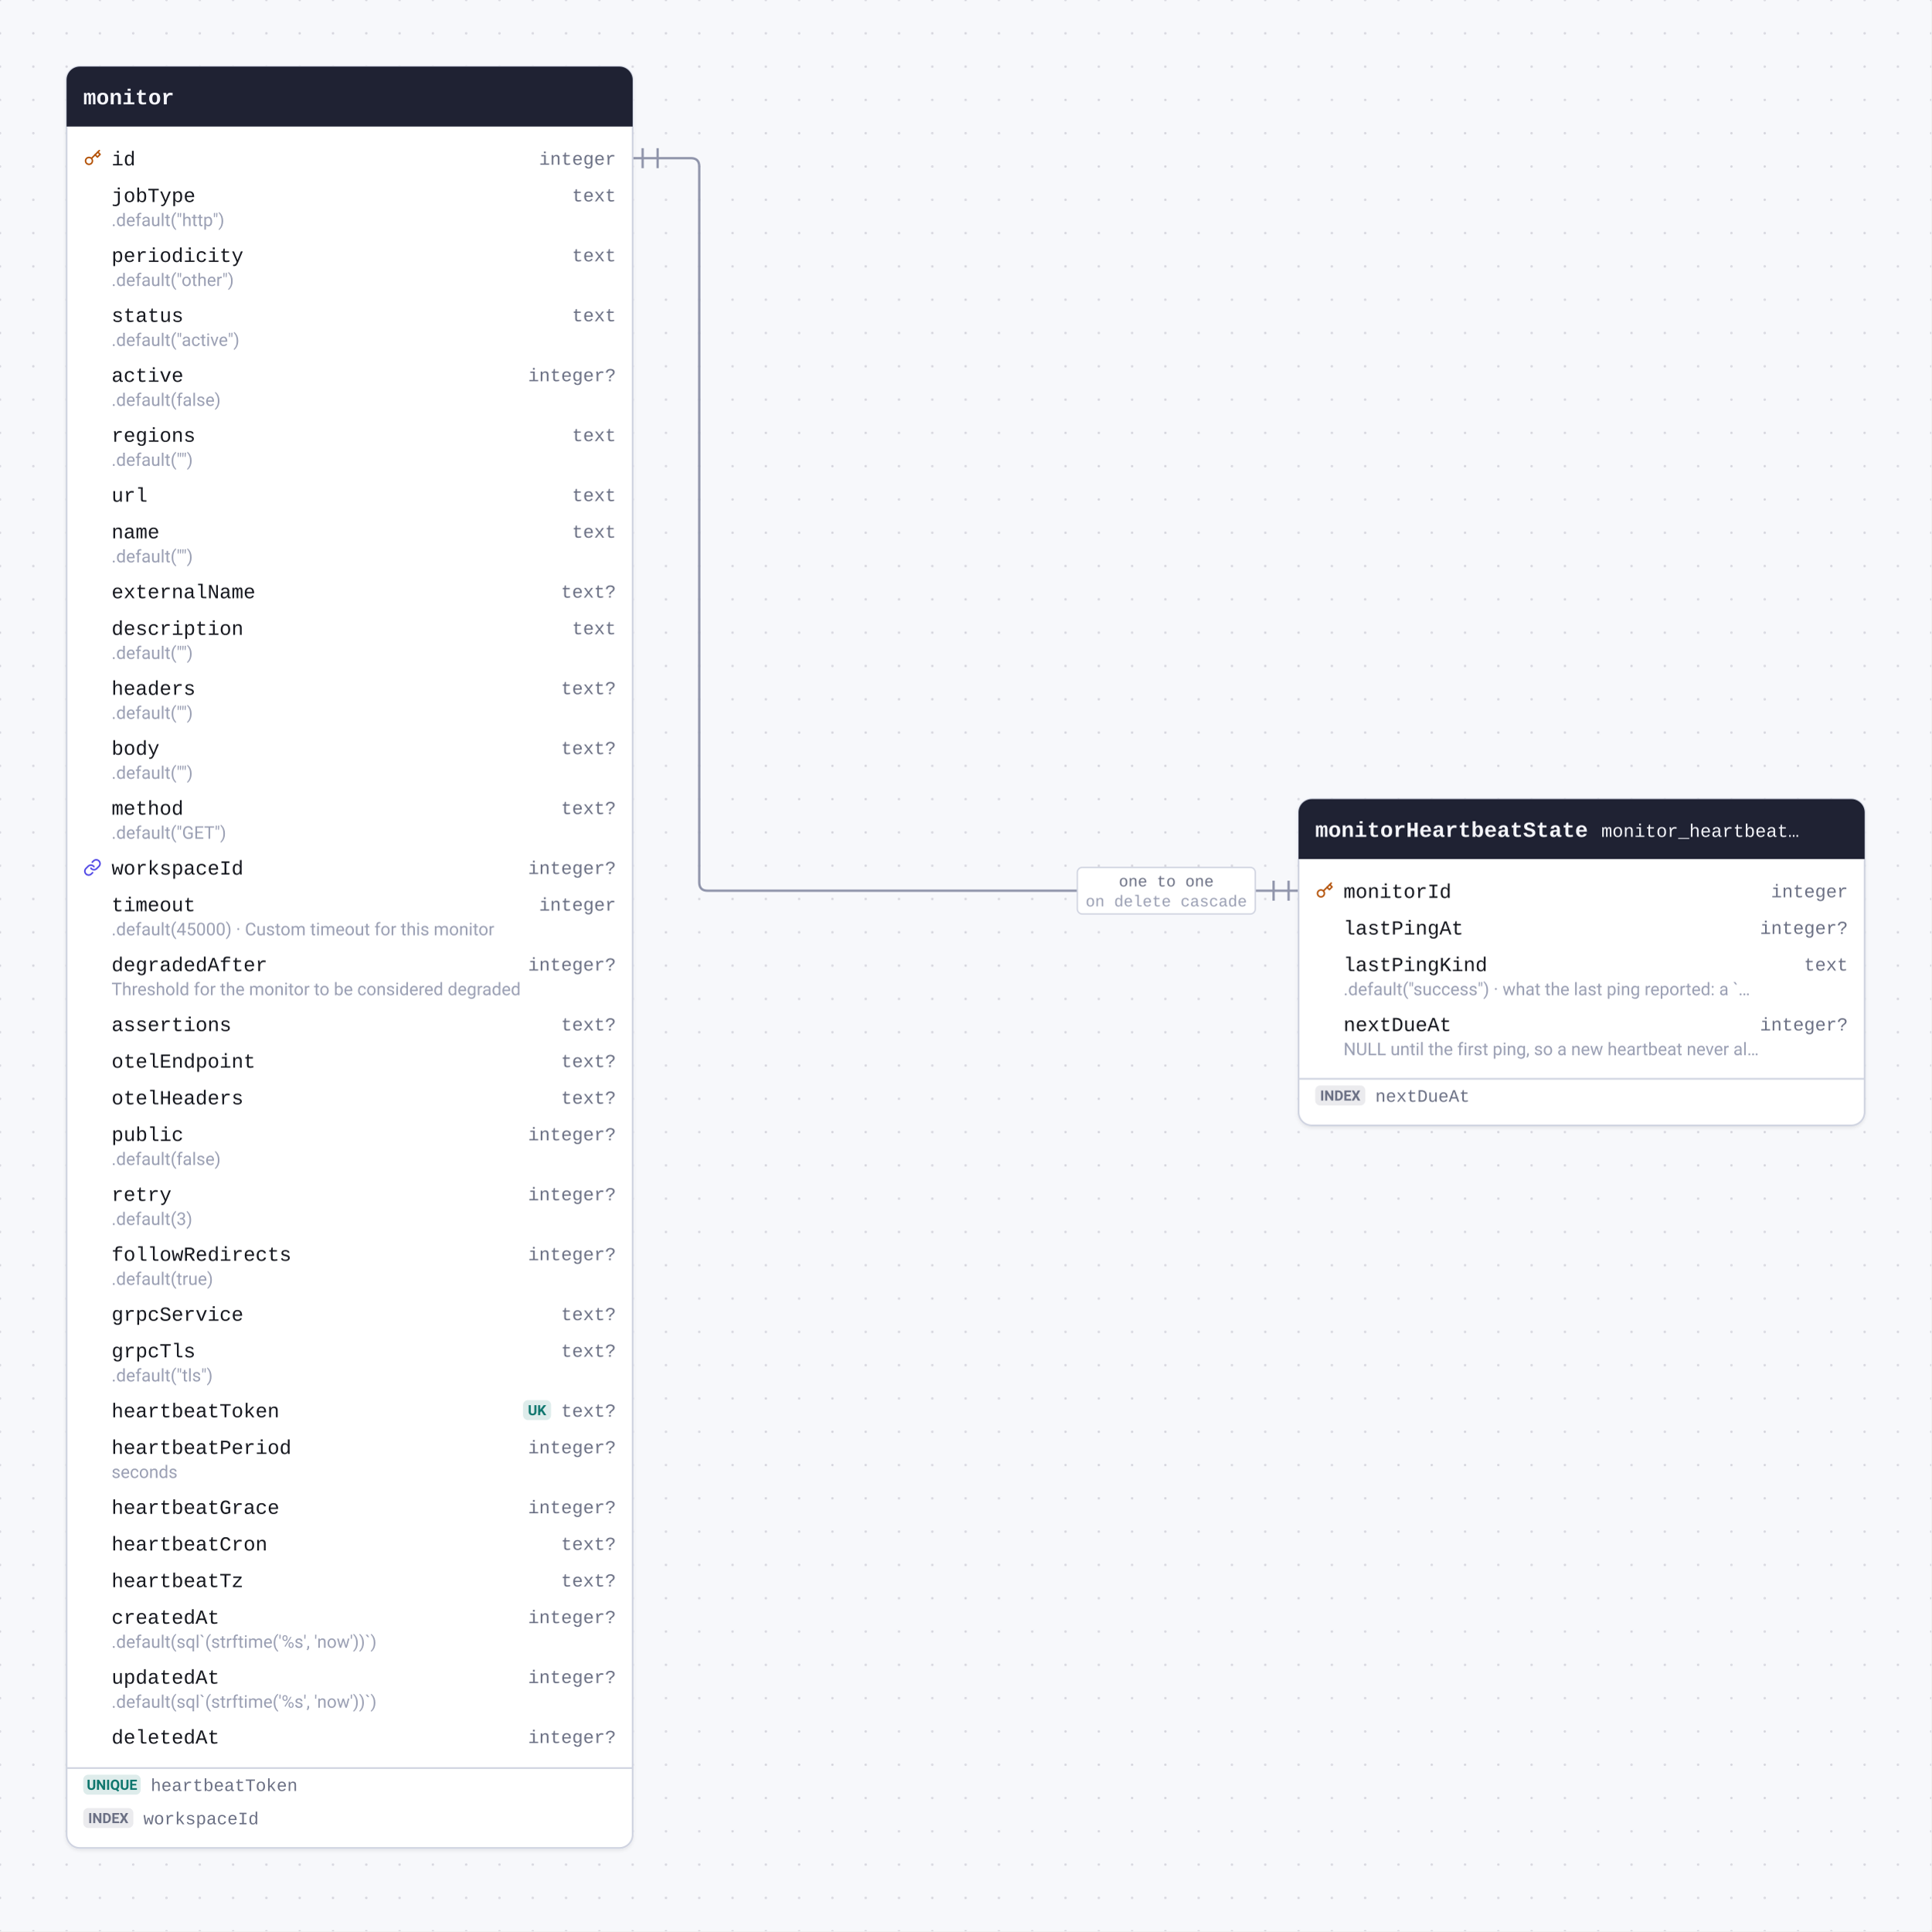
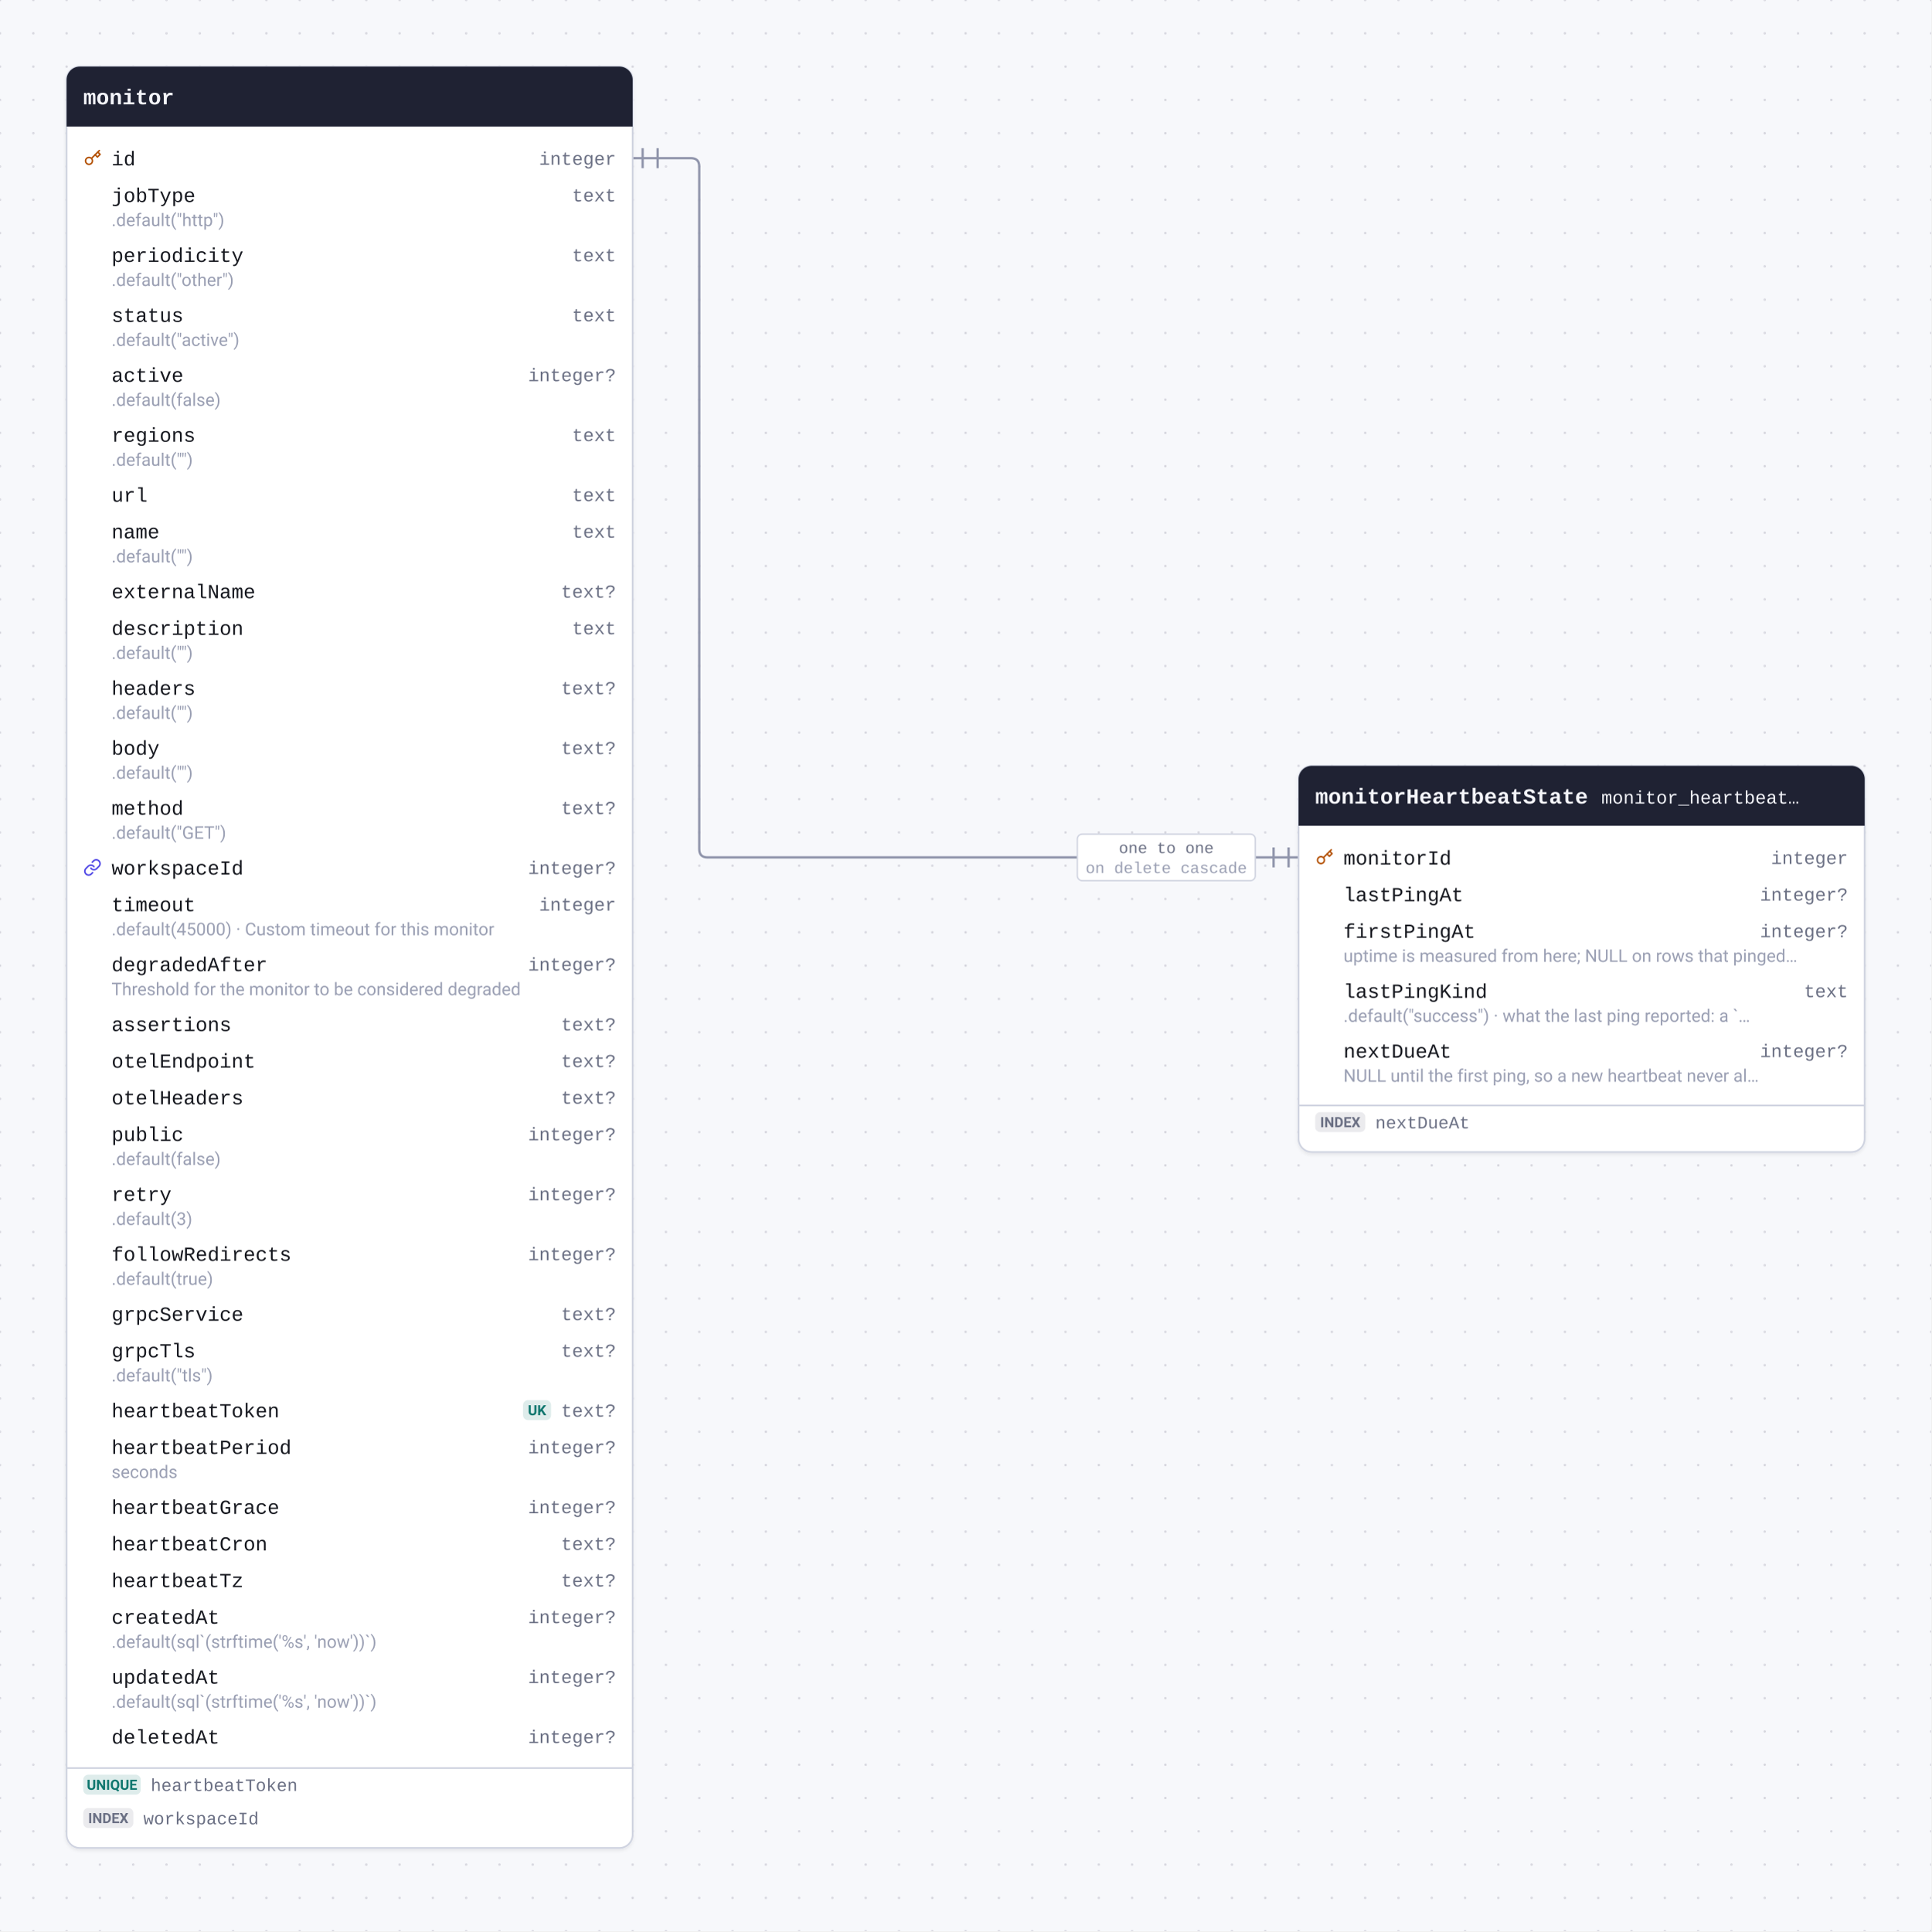
<svg xmlns="http://www.w3.org/2000/svg" width="1160" height="1160" viewBox="0 0 1160 1160">
  <defs>
    <pattern id="dots" x="-0.7" y="-0.7" width="20" height="20" patternUnits="userSpaceOnUse">
      <circle cx="0.7" cy="0.7" r="0.7" fill="#d4d4dc" />
    </pattern>
    <filter id="node-shadow" x="-5%" y="-5%" width="110%" height="115%">
      <feDropShadow dx="0" dy="1" stdDeviation="1" flood-color="#000000" flood-opacity="0.08" />
    </filter>
  </defs>
  <rect x="0" y="0" width="1160" height="1160" fill="#f7f8fb" />
  <rect x="0" y="0" width="1160" height="1160" fill="url(#dots)" />
  <g class="relation-edge">
-     <path d="M380 95L400 95L 415,95Q 420,95 420,100L 420,530Q 420,535 425,535L760 535L780 535" fill="none" stroke="#9095ab" stroke-width="1.4" />
+     <path d="M380 95L400 95L 415,95Q 420,95 420,100L 420,510Q 420,515 425,515L760 515L780 515" fill="none" stroke="#9095ab" stroke-width="1.4" />
    <g transform="translate(380 95) scale(-1 1)" fill="none" stroke="#9095ab" stroke-width="1.4">
      <path d="M-6 -6 L-6 6" />
      <path d="M-15 -6 L-15 6" />
    </g>
-     <g transform="translate(780 535)" fill="none" stroke="#9095ab" stroke-width="1.4">
+     <g transform="translate(780 515)" fill="none" stroke="#9095ab" stroke-width="1.4">
      <path d="M-6 -6 L-6 6" />
      <path d="M-15 -6 L-15 6" />
    </g>
  </g>
  <g class="model-node">
    <clipPath id="node-clip-0">
      <rect x="40" y="40" width="340" height="1070" rx="8" />
    </clipPath>
    <rect x="40" y="40" width="340" height="1070" rx="8" fill="#ffffff" stroke="#cfd3e0" filter="url(#node-shadow)" />
    <rect x="40" y="40" width="340" height="36" fill="#1f2233" clip-path="url(#node-clip-0)" />
    <text x="50" y="62.68" font-family="ui-monospace, SF Mono, Menlo, Consolas, Liberation Mono, DejaVu Sans Mono, monospace" font-size="13" font-weight="700" fill="#f4f5fa">monitor</text>
    <g transform="translate(50 89.5) scale(0.46)" fill="none" stroke="#b45309" stroke-width="2" stroke-linecap="round" stroke-linejoin="round">
      <circle cx="7.5" cy="15.5" r="4.5" />
      <path d="m21 2-9.6 9.6" />
      <path d="m15.5 7.5 3 3L22 7l-3-3" />
    </g>
    <text x="67" y="99.32" font-family="ui-monospace, SF Mono, Menlo, Consolas, Liberation Mono, DejaVu Sans Mono, monospace" font-size="12" fill="#16181f">id</text>
    <text x="370" y="98.96" font-family="ui-monospace, SF Mono, Menlo, Consolas, Liberation Mono, DejaVu Sans Mono, monospace" font-size="11" text-anchor="end" fill="#6b7084">integer</text>
    <text x="67" y="121.32" font-family="ui-monospace, SF Mono, Menlo, Consolas, Liberation Mono, DejaVu Sans Mono, monospace" font-size="12" fill="#16181f">jobType</text>
    <text x="370" y="120.96" font-family="ui-monospace, SF Mono, Menlo, Consolas, Liberation Mono, DejaVu Sans Mono, monospace" font-size="11" text-anchor="end" fill="#6b7084">text</text>
    <text x="67" y="135.78" font-family="ui-sans-serif, -apple-system, Segoe UI, Roboto, Helvetica Neue, Arial, DejaVu Sans, sans-serif" font-size="10.5" fill="#9a9fb3">.default("http")</text>
    <text x="67" y="157.32" font-family="ui-monospace, SF Mono, Menlo, Consolas, Liberation Mono, DejaVu Sans Mono, monospace" font-size="12" fill="#16181f">periodicity</text>
    <text x="370" y="156.96" font-family="ui-monospace, SF Mono, Menlo, Consolas, Liberation Mono, DejaVu Sans Mono, monospace" font-size="11" text-anchor="end" fill="#6b7084">text</text>
    <text x="67" y="171.78" font-family="ui-sans-serif, -apple-system, Segoe UI, Roboto, Helvetica Neue, Arial, DejaVu Sans, sans-serif" font-size="10.5" fill="#9a9fb3">.default("other")</text>
    <text x="67" y="193.32" font-family="ui-monospace, SF Mono, Menlo, Consolas, Liberation Mono, DejaVu Sans Mono, monospace" font-size="12" fill="#16181f">status</text>
    <text x="370" y="192.96" font-family="ui-monospace, SF Mono, Menlo, Consolas, Liberation Mono, DejaVu Sans Mono, monospace" font-size="11" text-anchor="end" fill="#6b7084">text</text>
    <text x="67" y="207.78" font-family="ui-sans-serif, -apple-system, Segoe UI, Roboto, Helvetica Neue, Arial, DejaVu Sans, sans-serif" font-size="10.5" fill="#9a9fb3">.default("active")</text>
    <text x="67" y="229.32" font-family="ui-monospace, SF Mono, Menlo, Consolas, Liberation Mono, DejaVu Sans Mono, monospace" font-size="12" fill="#16181f">active</text>
    <text x="370" y="228.96" font-family="ui-monospace, SF Mono, Menlo, Consolas, Liberation Mono, DejaVu Sans Mono, monospace" font-size="11" text-anchor="end" fill="#6b7084">integer?</text>
    <text x="67" y="243.78" font-family="ui-sans-serif, -apple-system, Segoe UI, Roboto, Helvetica Neue, Arial, DejaVu Sans, sans-serif" font-size="10.5" fill="#9a9fb3">.default(false)</text>
    <text x="67" y="265.32" font-family="ui-monospace, SF Mono, Menlo, Consolas, Liberation Mono, DejaVu Sans Mono, monospace" font-size="12" fill="#16181f">regions</text>
    <text x="370" y="264.96" font-family="ui-monospace, SF Mono, Menlo, Consolas, Liberation Mono, DejaVu Sans Mono, monospace" font-size="11" text-anchor="end" fill="#6b7084">text</text>
    <text x="67" y="279.78" font-family="ui-sans-serif, -apple-system, Segoe UI, Roboto, Helvetica Neue, Arial, DejaVu Sans, sans-serif" font-size="10.5" fill="#9a9fb3">.default("")</text>
    <text x="67" y="301.32" font-family="ui-monospace, SF Mono, Menlo, Consolas, Liberation Mono, DejaVu Sans Mono, monospace" font-size="12" fill="#16181f">url</text>
    <text x="370" y="300.96" font-family="ui-monospace, SF Mono, Menlo, Consolas, Liberation Mono, DejaVu Sans Mono, monospace" font-size="11" text-anchor="end" fill="#6b7084">text</text>
    <text x="67" y="323.32" font-family="ui-monospace, SF Mono, Menlo, Consolas, Liberation Mono, DejaVu Sans Mono, monospace" font-size="12" fill="#16181f">name</text>
    <text x="370" y="322.96" font-family="ui-monospace, SF Mono, Menlo, Consolas, Liberation Mono, DejaVu Sans Mono, monospace" font-size="11" text-anchor="end" fill="#6b7084">text</text>
    <text x="67" y="337.78" font-family="ui-sans-serif, -apple-system, Segoe UI, Roboto, Helvetica Neue, Arial, DejaVu Sans, sans-serif" font-size="10.5" fill="#9a9fb3">.default("")</text>
    <text x="67" y="359.32" font-family="ui-monospace, SF Mono, Menlo, Consolas, Liberation Mono, DejaVu Sans Mono, monospace" font-size="12" fill="#16181f">externalName</text>
    <text x="370" y="358.96" font-family="ui-monospace, SF Mono, Menlo, Consolas, Liberation Mono, DejaVu Sans Mono, monospace" font-size="11" text-anchor="end" fill="#6b7084">text?</text>
    <text x="67" y="381.32" font-family="ui-monospace, SF Mono, Menlo, Consolas, Liberation Mono, DejaVu Sans Mono, monospace" font-size="12" fill="#16181f">description</text>
    <text x="370" y="380.96" font-family="ui-monospace, SF Mono, Menlo, Consolas, Liberation Mono, DejaVu Sans Mono, monospace" font-size="11" text-anchor="end" fill="#6b7084">text</text>
    <text x="67" y="395.78" font-family="ui-sans-serif, -apple-system, Segoe UI, Roboto, Helvetica Neue, Arial, DejaVu Sans, sans-serif" font-size="10.5" fill="#9a9fb3">.default("")</text>
    <text x="67" y="417.32" font-family="ui-monospace, SF Mono, Menlo, Consolas, Liberation Mono, DejaVu Sans Mono, monospace" font-size="12" fill="#16181f">headers</text>
    <text x="370" y="416.96" font-family="ui-monospace, SF Mono, Menlo, Consolas, Liberation Mono, DejaVu Sans Mono, monospace" font-size="11" text-anchor="end" fill="#6b7084">text?</text>
    <text x="67" y="431.78" font-family="ui-sans-serif, -apple-system, Segoe UI, Roboto, Helvetica Neue, Arial, DejaVu Sans, sans-serif" font-size="10.5" fill="#9a9fb3">.default("")</text>
    <text x="67" y="453.32" font-family="ui-monospace, SF Mono, Menlo, Consolas, Liberation Mono, DejaVu Sans Mono, monospace" font-size="12" fill="#16181f">body</text>
    <text x="370" y="452.96" font-family="ui-monospace, SF Mono, Menlo, Consolas, Liberation Mono, DejaVu Sans Mono, monospace" font-size="11" text-anchor="end" fill="#6b7084">text?</text>
    <text x="67" y="467.78" font-family="ui-sans-serif, -apple-system, Segoe UI, Roboto, Helvetica Neue, Arial, DejaVu Sans, sans-serif" font-size="10.5" fill="#9a9fb3">.default("")</text>
    <text x="67" y="489.32" font-family="ui-monospace, SF Mono, Menlo, Consolas, Liberation Mono, DejaVu Sans Mono, monospace" font-size="12" fill="#16181f">method</text>
    <text x="370" y="488.96" font-family="ui-monospace, SF Mono, Menlo, Consolas, Liberation Mono, DejaVu Sans Mono, monospace" font-size="11" text-anchor="end" fill="#6b7084">text?</text>
    <text x="67" y="503.78" font-family="ui-sans-serif, -apple-system, Segoe UI, Roboto, Helvetica Neue, Arial, DejaVu Sans, sans-serif" font-size="10.5" fill="#9a9fb3">.default("GET")</text>
    <g transform="translate(50 515.5) scale(0.46)" fill="none" stroke="#4f46e5" stroke-width="2" stroke-linecap="round" stroke-linejoin="round">
      <path d="M10 13a5 5 0 0 0 7.54.54l3-3a5 5 0 0 0-7.07-7.07l-1.72 1.71" />
      <path d="M14 11a5 5 0 0 0-7.54-.54l-3 3a5 5 0 0 0 7.07 7.07l1.71-1.71" />
    </g>
    <text x="67" y="525.32" font-family="ui-monospace, SF Mono, Menlo, Consolas, Liberation Mono, DejaVu Sans Mono, monospace" font-size="12" fill="#16181f">workspaceId</text>
    <text x="370" y="524.96" font-family="ui-monospace, SF Mono, Menlo, Consolas, Liberation Mono, DejaVu Sans Mono, monospace" font-size="11" text-anchor="end" fill="#6b7084">integer?</text>
    <text x="67" y="547.32" font-family="ui-monospace, SF Mono, Menlo, Consolas, Liberation Mono, DejaVu Sans Mono, monospace" font-size="12" fill="#16181f">timeout</text>
    <text x="370" y="546.96" font-family="ui-monospace, SF Mono, Menlo, Consolas, Liberation Mono, DejaVu Sans Mono, monospace" font-size="11" text-anchor="end" fill="#6b7084">integer</text>
    <text x="67" y="561.78" font-family="ui-sans-serif, -apple-system, Segoe UI, Roboto, Helvetica Neue, Arial, DejaVu Sans, sans-serif" font-size="10.5" fill="#9a9fb3">.default(45000) · Custom timeout for this monitor</text>
    <text x="67" y="583.32" font-family="ui-monospace, SF Mono, Menlo, Consolas, Liberation Mono, DejaVu Sans Mono, monospace" font-size="12" fill="#16181f">degradedAfter</text>
    <text x="370" y="582.96" font-family="ui-monospace, SF Mono, Menlo, Consolas, Liberation Mono, DejaVu Sans Mono, monospace" font-size="11" text-anchor="end" fill="#6b7084">integer?</text>
    <text x="67" y="597.78" font-family="ui-sans-serif, -apple-system, Segoe UI, Roboto, Helvetica Neue, Arial, DejaVu Sans, sans-serif" font-size="10.5" fill="#9a9fb3">Threshold for the monitor to be considered degraded</text>
    <text x="67" y="619.32" font-family="ui-monospace, SF Mono, Menlo, Consolas, Liberation Mono, DejaVu Sans Mono, monospace" font-size="12" fill="#16181f">assertions</text>
    <text x="370" y="618.96" font-family="ui-monospace, SF Mono, Menlo, Consolas, Liberation Mono, DejaVu Sans Mono, monospace" font-size="11" text-anchor="end" fill="#6b7084">text?</text>
    <text x="67" y="641.32" font-family="ui-monospace, SF Mono, Menlo, Consolas, Liberation Mono, DejaVu Sans Mono, monospace" font-size="12" fill="#16181f">otelEndpoint</text>
    <text x="370" y="640.96" font-family="ui-monospace, SF Mono, Menlo, Consolas, Liberation Mono, DejaVu Sans Mono, monospace" font-size="11" text-anchor="end" fill="#6b7084">text?</text>
    <text x="67" y="663.32" font-family="ui-monospace, SF Mono, Menlo, Consolas, Liberation Mono, DejaVu Sans Mono, monospace" font-size="12" fill="#16181f">otelHeaders</text>
    <text x="370" y="662.96" font-family="ui-monospace, SF Mono, Menlo, Consolas, Liberation Mono, DejaVu Sans Mono, monospace" font-size="11" text-anchor="end" fill="#6b7084">text?</text>
    <text x="67" y="685.32" font-family="ui-monospace, SF Mono, Menlo, Consolas, Liberation Mono, DejaVu Sans Mono, monospace" font-size="12" fill="#16181f">public</text>
    <text x="370" y="684.96" font-family="ui-monospace, SF Mono, Menlo, Consolas, Liberation Mono, DejaVu Sans Mono, monospace" font-size="11" text-anchor="end" fill="#6b7084">integer?</text>
    <text x="67" y="699.78" font-family="ui-sans-serif, -apple-system, Segoe UI, Roboto, Helvetica Neue, Arial, DejaVu Sans, sans-serif" font-size="10.5" fill="#9a9fb3">.default(false)</text>
    <text x="67" y="721.32" font-family="ui-monospace, SF Mono, Menlo, Consolas, Liberation Mono, DejaVu Sans Mono, monospace" font-size="12" fill="#16181f">retry</text>
    <text x="370" y="720.96" font-family="ui-monospace, SF Mono, Menlo, Consolas, Liberation Mono, DejaVu Sans Mono, monospace" font-size="11" text-anchor="end" fill="#6b7084">integer?</text>
    <text x="67" y="735.78" font-family="ui-sans-serif, -apple-system, Segoe UI, Roboto, Helvetica Neue, Arial, DejaVu Sans, sans-serif" font-size="10.5" fill="#9a9fb3">.default(3)</text>
    <text x="67" y="757.32" font-family="ui-monospace, SF Mono, Menlo, Consolas, Liberation Mono, DejaVu Sans Mono, monospace" font-size="12" fill="#16181f">followRedirects</text>
    <text x="370" y="756.96" font-family="ui-monospace, SF Mono, Menlo, Consolas, Liberation Mono, DejaVu Sans Mono, monospace" font-size="11" text-anchor="end" fill="#6b7084">integer?</text>
    <text x="67" y="771.78" font-family="ui-sans-serif, -apple-system, Segoe UI, Roboto, Helvetica Neue, Arial, DejaVu Sans, sans-serif" font-size="10.5" fill="#9a9fb3">.default(true)</text>
    <text x="67" y="793.32" font-family="ui-monospace, SF Mono, Menlo, Consolas, Liberation Mono, DejaVu Sans Mono, monospace" font-size="12" fill="#16181f">grpcService</text>
    <text x="370" y="792.96" font-family="ui-monospace, SF Mono, Menlo, Consolas, Liberation Mono, DejaVu Sans Mono, monospace" font-size="11" text-anchor="end" fill="#6b7084">text?</text>
    <text x="67" y="815.32" font-family="ui-monospace, SF Mono, Menlo, Consolas, Liberation Mono, DejaVu Sans Mono, monospace" font-size="12" fill="#16181f">grpcTls</text>
    <text x="370" y="814.96" font-family="ui-monospace, SF Mono, Menlo, Consolas, Liberation Mono, DejaVu Sans Mono, monospace" font-size="11" text-anchor="end" fill="#6b7084">text?</text>
    <text x="67" y="829.78" font-family="ui-sans-serif, -apple-system, Segoe UI, Roboto, Helvetica Neue, Arial, DejaVu Sans, sans-serif" font-size="10.5" fill="#9a9fb3">.default("tls")</text>
    <rect x="314.16" y="841" width="16.84" height="12" rx="3" fill="#0f766e" fill-opacity="0.14" />
    <text x="322.58" y="850.06" font-family="ui-sans-serif, -apple-system, Segoe UI, Roboto, Helvetica Neue, Arial, DejaVu Sans, sans-serif" font-size="8.5" font-weight="600" text-anchor="middle" fill="#0f766e">UK</text>
    <text x="67" y="851.32" font-family="ui-monospace, SF Mono, Menlo, Consolas, Liberation Mono, DejaVu Sans Mono, monospace" font-size="12" fill="#16181f">heartbeatToken</text>
    <text x="370" y="850.96" font-family="ui-monospace, SF Mono, Menlo, Consolas, Liberation Mono, DejaVu Sans Mono, monospace" font-size="11" text-anchor="end" fill="#6b7084">text?</text>
    <text x="67" y="873.32" font-family="ui-monospace, SF Mono, Menlo, Consolas, Liberation Mono, DejaVu Sans Mono, monospace" font-size="12" fill="#16181f">heartbeatPeriod</text>
    <text x="370" y="872.96" font-family="ui-monospace, SF Mono, Menlo, Consolas, Liberation Mono, DejaVu Sans Mono, monospace" font-size="11" text-anchor="end" fill="#6b7084">integer?</text>
    <text x="67" y="887.78" font-family="ui-sans-serif, -apple-system, Segoe UI, Roboto, Helvetica Neue, Arial, DejaVu Sans, sans-serif" font-size="10.5" fill="#9a9fb3">seconds</text>
    <text x="67" y="909.32" font-family="ui-monospace, SF Mono, Menlo, Consolas, Liberation Mono, DejaVu Sans Mono, monospace" font-size="12" fill="#16181f">heartbeatGrace</text>
    <text x="370" y="908.96" font-family="ui-monospace, SF Mono, Menlo, Consolas, Liberation Mono, DejaVu Sans Mono, monospace" font-size="11" text-anchor="end" fill="#6b7084">integer?</text>
    <text x="67" y="931.32" font-family="ui-monospace, SF Mono, Menlo, Consolas, Liberation Mono, DejaVu Sans Mono, monospace" font-size="12" fill="#16181f">heartbeatCron</text>
    <text x="370" y="930.96" font-family="ui-monospace, SF Mono, Menlo, Consolas, Liberation Mono, DejaVu Sans Mono, monospace" font-size="11" text-anchor="end" fill="#6b7084">text?</text>
    <text x="67" y="953.32" font-family="ui-monospace, SF Mono, Menlo, Consolas, Liberation Mono, DejaVu Sans Mono, monospace" font-size="12" fill="#16181f">heartbeatTz</text>
    <text x="370" y="952.96" font-family="ui-monospace, SF Mono, Menlo, Consolas, Liberation Mono, DejaVu Sans Mono, monospace" font-size="11" text-anchor="end" fill="#6b7084">text?</text>
    <text x="67" y="975.32" font-family="ui-monospace, SF Mono, Menlo, Consolas, Liberation Mono, DejaVu Sans Mono, monospace" font-size="12" fill="#16181f">createdAt</text>
    <text x="370" y="974.96" font-family="ui-monospace, SF Mono, Menlo, Consolas, Liberation Mono, DejaVu Sans Mono, monospace" font-size="11" text-anchor="end" fill="#6b7084">integer?</text>
    <text x="67" y="989.78" font-family="ui-sans-serif, -apple-system, Segoe UI, Roboto, Helvetica Neue, Arial, DejaVu Sans, sans-serif" font-size="10.5" fill="#9a9fb3">.default(sql`(strftime('%s', 'now'))`)</text>
    <text x="67" y="1011.32" font-family="ui-monospace, SF Mono, Menlo, Consolas, Liberation Mono, DejaVu Sans Mono, monospace" font-size="12" fill="#16181f">updatedAt</text>
    <text x="370" y="1010.96" font-family="ui-monospace, SF Mono, Menlo, Consolas, Liberation Mono, DejaVu Sans Mono, monospace" font-size="11" text-anchor="end" fill="#6b7084">integer?</text>
    <text x="67" y="1025.78" font-family="ui-sans-serif, -apple-system, Segoe UI, Roboto, Helvetica Neue, Arial, DejaVu Sans, sans-serif" font-size="10.5" fill="#9a9fb3">.default(sql`(strftime('%s', 'now'))`)</text>
    <text x="67" y="1047.32" font-family="ui-monospace, SF Mono, Menlo, Consolas, Liberation Mono, DejaVu Sans Mono, monospace" font-size="12" fill="#16181f">deletedAt</text>
    <text x="370" y="1046.96" font-family="ui-monospace, SF Mono, Menlo, Consolas, Liberation Mono, DejaVu Sans Mono, monospace" font-size="11" text-anchor="end" fill="#6b7084">integer?</text>
    <path d="M40 1062H380" stroke="#cfd3e0" stroke-width="1" />
    <rect x="50" y="1066" width="34.52" height="12" rx="3" fill="#0f766e" fill-opacity="0.14" />
    <text x="67.26" y="1075.06" font-family="ui-sans-serif, -apple-system, Segoe UI, Roboto, Helvetica Neue, Arial, DejaVu Sans, sans-serif" font-size="8.5" font-weight="600" text-anchor="middle" fill="#0f766e">UNIQUE</text>
    <text x="90.52" y="1075.78" font-family="ui-monospace, SF Mono, Menlo, Consolas, Liberation Mono, DejaVu Sans Mono, monospace" font-size="10.5" fill="#6b7084">heartbeatToken</text>
    <rect x="50" y="1086" width="30.1" height="12" rx="3" fill="#6b7084" fill-opacity="0.14" />
    <text x="65.05" y="1095.06" font-family="ui-sans-serif, -apple-system, Segoe UI, Roboto, Helvetica Neue, Arial, DejaVu Sans, sans-serif" font-size="8.5" font-weight="600" text-anchor="middle" fill="#6b7084">INDEX</text>
    <text x="86.1" y="1095.78" font-family="ui-monospace, SF Mono, Menlo, Consolas, Liberation Mono, DejaVu Sans Mono, monospace" font-size="10.5" fill="#6b7084">workspaceId</text>
  </g>
  <g class="model-node">
    <clipPath id="node-clip-1">
-       <rect x="780" y="480" width="340" height="196" rx="8" />
+       <rect x="780" y="460" width="340" height="232" rx="8" />
    </clipPath>
-     <rect x="780" y="480" width="340" height="196" rx="8" fill="#ffffff" stroke="#cfd3e0" filter="url(#node-shadow)" />
-     <rect x="780" y="480" width="340" height="36" fill="#1f2233" clip-path="url(#node-clip-1)" />
-     <text x="790" y="502.68" font-family="ui-monospace, SF Mono, Menlo, Consolas, Liberation Mono, DejaVu Sans Mono, monospace" font-size="13" font-weight="700" fill="#f4f5fa">monitorHeartbeatState<tspan dx="8" font-size="11" font-weight="400" opacity="0.6">monitor_heartbeat…</tspan>
+     <rect x="780" y="460" width="340" height="232" rx="8" fill="#ffffff" stroke="#cfd3e0" filter="url(#node-shadow)" />
+     <rect x="780" y="460" width="340" height="36" fill="#1f2233" clip-path="url(#node-clip-1)" />
+     <text x="790" y="482.68" font-family="ui-monospace, SF Mono, Menlo, Consolas, Liberation Mono, DejaVu Sans Mono, monospace" font-size="13" font-weight="700" fill="#f4f5fa">monitorHeartbeatState<tspan dx="8" font-size="11" font-weight="400" opacity="0.6">monitor_heartbeat…</tspan>
    </text>
-     <g transform="translate(790 529.5) scale(0.46)" fill="none" stroke="#b45309" stroke-width="2" stroke-linecap="round" stroke-linejoin="round">
+     <g transform="translate(790 509.5) scale(0.46)" fill="none" stroke="#b45309" stroke-width="2" stroke-linecap="round" stroke-linejoin="round">
      <circle cx="7.5" cy="15.5" r="4.5" />
      <path d="m21 2-9.6 9.6" />
      <path d="m15.5 7.5 3 3L22 7l-3-3" />
    </g>
-     <text x="807" y="539.32" font-family="ui-monospace, SF Mono, Menlo, Consolas, Liberation Mono, DejaVu Sans Mono, monospace" font-size="12" fill="#16181f">monitorId</text>
-     <text x="1110" y="538.96" font-family="ui-monospace, SF Mono, Menlo, Consolas, Liberation Mono, DejaVu Sans Mono, monospace" font-size="11" text-anchor="end" fill="#6b7084">integer</text>
-     <text x="807" y="561.32" font-family="ui-monospace, SF Mono, Menlo, Consolas, Liberation Mono, DejaVu Sans Mono, monospace" font-size="12" fill="#16181f">lastPingAt</text>
-     <text x="1110" y="560.96" font-family="ui-monospace, SF Mono, Menlo, Consolas, Liberation Mono, DejaVu Sans Mono, monospace" font-size="11" text-anchor="end" fill="#6b7084">integer?</text>
-     <text x="807" y="583.32" font-family="ui-monospace, SF Mono, Menlo, Consolas, Liberation Mono, DejaVu Sans Mono, monospace" font-size="12" fill="#16181f">lastPingKind</text>
-     <text x="1110" y="582.96" font-family="ui-monospace, SF Mono, Menlo, Consolas, Liberation Mono, DejaVu Sans Mono, monospace" font-size="11" text-anchor="end" fill="#6b7084">text</text>
-     <text x="807" y="597.78" font-family="ui-sans-serif, -apple-system, Segoe UI, Roboto, Helvetica Neue, Arial, DejaVu Sans, sans-serif" font-size="10.5" fill="#9a9fb3">.default("success") · what the last ping reported: a `…</text>
-     <text x="807" y="619.32" font-family="ui-monospace, SF Mono, Menlo, Consolas, Liberation Mono, DejaVu Sans Mono, monospace" font-size="12" fill="#16181f">nextDueAt</text>
-     <text x="1110" y="618.96" font-family="ui-monospace, SF Mono, Menlo, Consolas, Liberation Mono, DejaVu Sans Mono, monospace" font-size="11" text-anchor="end" fill="#6b7084">integer?</text>
-     <text x="807" y="633.78" font-family="ui-sans-serif, -apple-system, Segoe UI, Roboto, Helvetica Neue, Arial, DejaVu Sans, sans-serif" font-size="10.5" fill="#9a9fb3">NULL until the first ping, so a new heartbeat never al…</text>
-     <path d="M780 648H1120" stroke="#cfd3e0" stroke-width="1" />
-     <rect x="790" y="652" width="30.1" height="12" rx="3" fill="#6b7084" fill-opacity="0.14" />
-     <text x="805.05" y="661.06" font-family="ui-sans-serif, -apple-system, Segoe UI, Roboto, Helvetica Neue, Arial, DejaVu Sans, sans-serif" font-size="8.5" font-weight="600" text-anchor="middle" fill="#6b7084">INDEX</text>
-     <text x="826.1" y="661.78" font-family="ui-monospace, SF Mono, Menlo, Consolas, Liberation Mono, DejaVu Sans Mono, monospace" font-size="10.5" fill="#6b7084">nextDueAt</text>
+     <text x="807" y="519.32" font-family="ui-monospace, SF Mono, Menlo, Consolas, Liberation Mono, DejaVu Sans Mono, monospace" font-size="12" fill="#16181f">monitorId</text>
+     <text x="1110" y="518.96" font-family="ui-monospace, SF Mono, Menlo, Consolas, Liberation Mono, DejaVu Sans Mono, monospace" font-size="11" text-anchor="end" fill="#6b7084">integer</text>
+     <text x="807" y="541.32" font-family="ui-monospace, SF Mono, Menlo, Consolas, Liberation Mono, DejaVu Sans Mono, monospace" font-size="12" fill="#16181f">lastPingAt</text>
+     <text x="1110" y="540.96" font-family="ui-monospace, SF Mono, Menlo, Consolas, Liberation Mono, DejaVu Sans Mono, monospace" font-size="11" text-anchor="end" fill="#6b7084">integer?</text>
+     <text x="807" y="563.32" font-family="ui-monospace, SF Mono, Menlo, Consolas, Liberation Mono, DejaVu Sans Mono, monospace" font-size="12" fill="#16181f">firstPingAt</text>
+     <text x="1110" y="562.96" font-family="ui-monospace, SF Mono, Menlo, Consolas, Liberation Mono, DejaVu Sans Mono, monospace" font-size="11" text-anchor="end" fill="#6b7084">integer?</text>
+     <text x="807" y="577.78" font-family="ui-sans-serif, -apple-system, Segoe UI, Roboto, Helvetica Neue, Arial, DejaVu Sans, sans-serif" font-size="10.5" fill="#9a9fb3">uptime is measured from here; NULL on rows that pinged…</text>
+     <text x="807" y="599.32" font-family="ui-monospace, SF Mono, Menlo, Consolas, Liberation Mono, DejaVu Sans Mono, monospace" font-size="12" fill="#16181f">lastPingKind</text>
+     <text x="1110" y="598.96" font-family="ui-monospace, SF Mono, Menlo, Consolas, Liberation Mono, DejaVu Sans Mono, monospace" font-size="11" text-anchor="end" fill="#6b7084">text</text>
+     <text x="807" y="613.78" font-family="ui-sans-serif, -apple-system, Segoe UI, Roboto, Helvetica Neue, Arial, DejaVu Sans, sans-serif" font-size="10.5" fill="#9a9fb3">.default("success") · what the last ping reported: a `…</text>
+     <text x="807" y="635.32" font-family="ui-monospace, SF Mono, Menlo, Consolas, Liberation Mono, DejaVu Sans Mono, monospace" font-size="12" fill="#16181f">nextDueAt</text>
+     <text x="1110" y="634.96" font-family="ui-monospace, SF Mono, Menlo, Consolas, Liberation Mono, DejaVu Sans Mono, monospace" font-size="11" text-anchor="end" fill="#6b7084">integer?</text>
+     <text x="807" y="649.78" font-family="ui-sans-serif, -apple-system, Segoe UI, Roboto, Helvetica Neue, Arial, DejaVu Sans, sans-serif" font-size="10.5" fill="#9a9fb3">NULL until the first ping, so a new heartbeat never al…</text>
+     <path d="M780 664H1120" stroke="#cfd3e0" stroke-width="1" />
+     <rect x="790" y="668" width="30.1" height="12" rx="3" fill="#6b7084" fill-opacity="0.14" />
+     <text x="805.05" y="677.06" font-family="ui-sans-serif, -apple-system, Segoe UI, Roboto, Helvetica Neue, Arial, DejaVu Sans, sans-serif" font-size="8.5" font-weight="600" text-anchor="middle" fill="#6b7084">INDEX</text>
+     <text x="826.1" y="677.78" font-family="ui-monospace, SF Mono, Menlo, Consolas, Liberation Mono, DejaVu Sans Mono, monospace" font-size="10.5" fill="#6b7084">nextDueAt</text>
  </g>
  <g class="relation-label">
-     <rect x="647.1" y="521" width="106.9" height="28" rx="3" fill="#ffffff" stroke="#cfd3e0" stroke-width="0.8" />
-     <text x="700.55" y="532.42" font-family="ui-monospace, SF Mono, Menlo, Consolas, Liberation Mono, DejaVu Sans Mono, monospace" font-size="9.5" text-anchor="middle" fill="#6b7084">one to one</text>
-     <text x="700.55" y="544.42" font-family="ui-monospace, SF Mono, Menlo, Consolas, Liberation Mono, DejaVu Sans Mono, monospace" font-size="9.5" text-anchor="middle" fill="#9a9fb3">on delete cascade</text>
+     <rect x="647.1" y="501" width="106.9" height="28" rx="3" fill="#ffffff" stroke="#cfd3e0" stroke-width="0.8" />
+     <text x="700.55" y="512.42" font-family="ui-monospace, SF Mono, Menlo, Consolas, Liberation Mono, DejaVu Sans Mono, monospace" font-size="9.5" text-anchor="middle" fill="#6b7084">one to one</text>
+     <text x="700.55" y="524.42" font-family="ui-monospace, SF Mono, Menlo, Consolas, Liberation Mono, DejaVu Sans Mono, monospace" font-size="9.5" text-anchor="middle" fill="#9a9fb3">on delete cascade</text>
  </g>
</svg>
